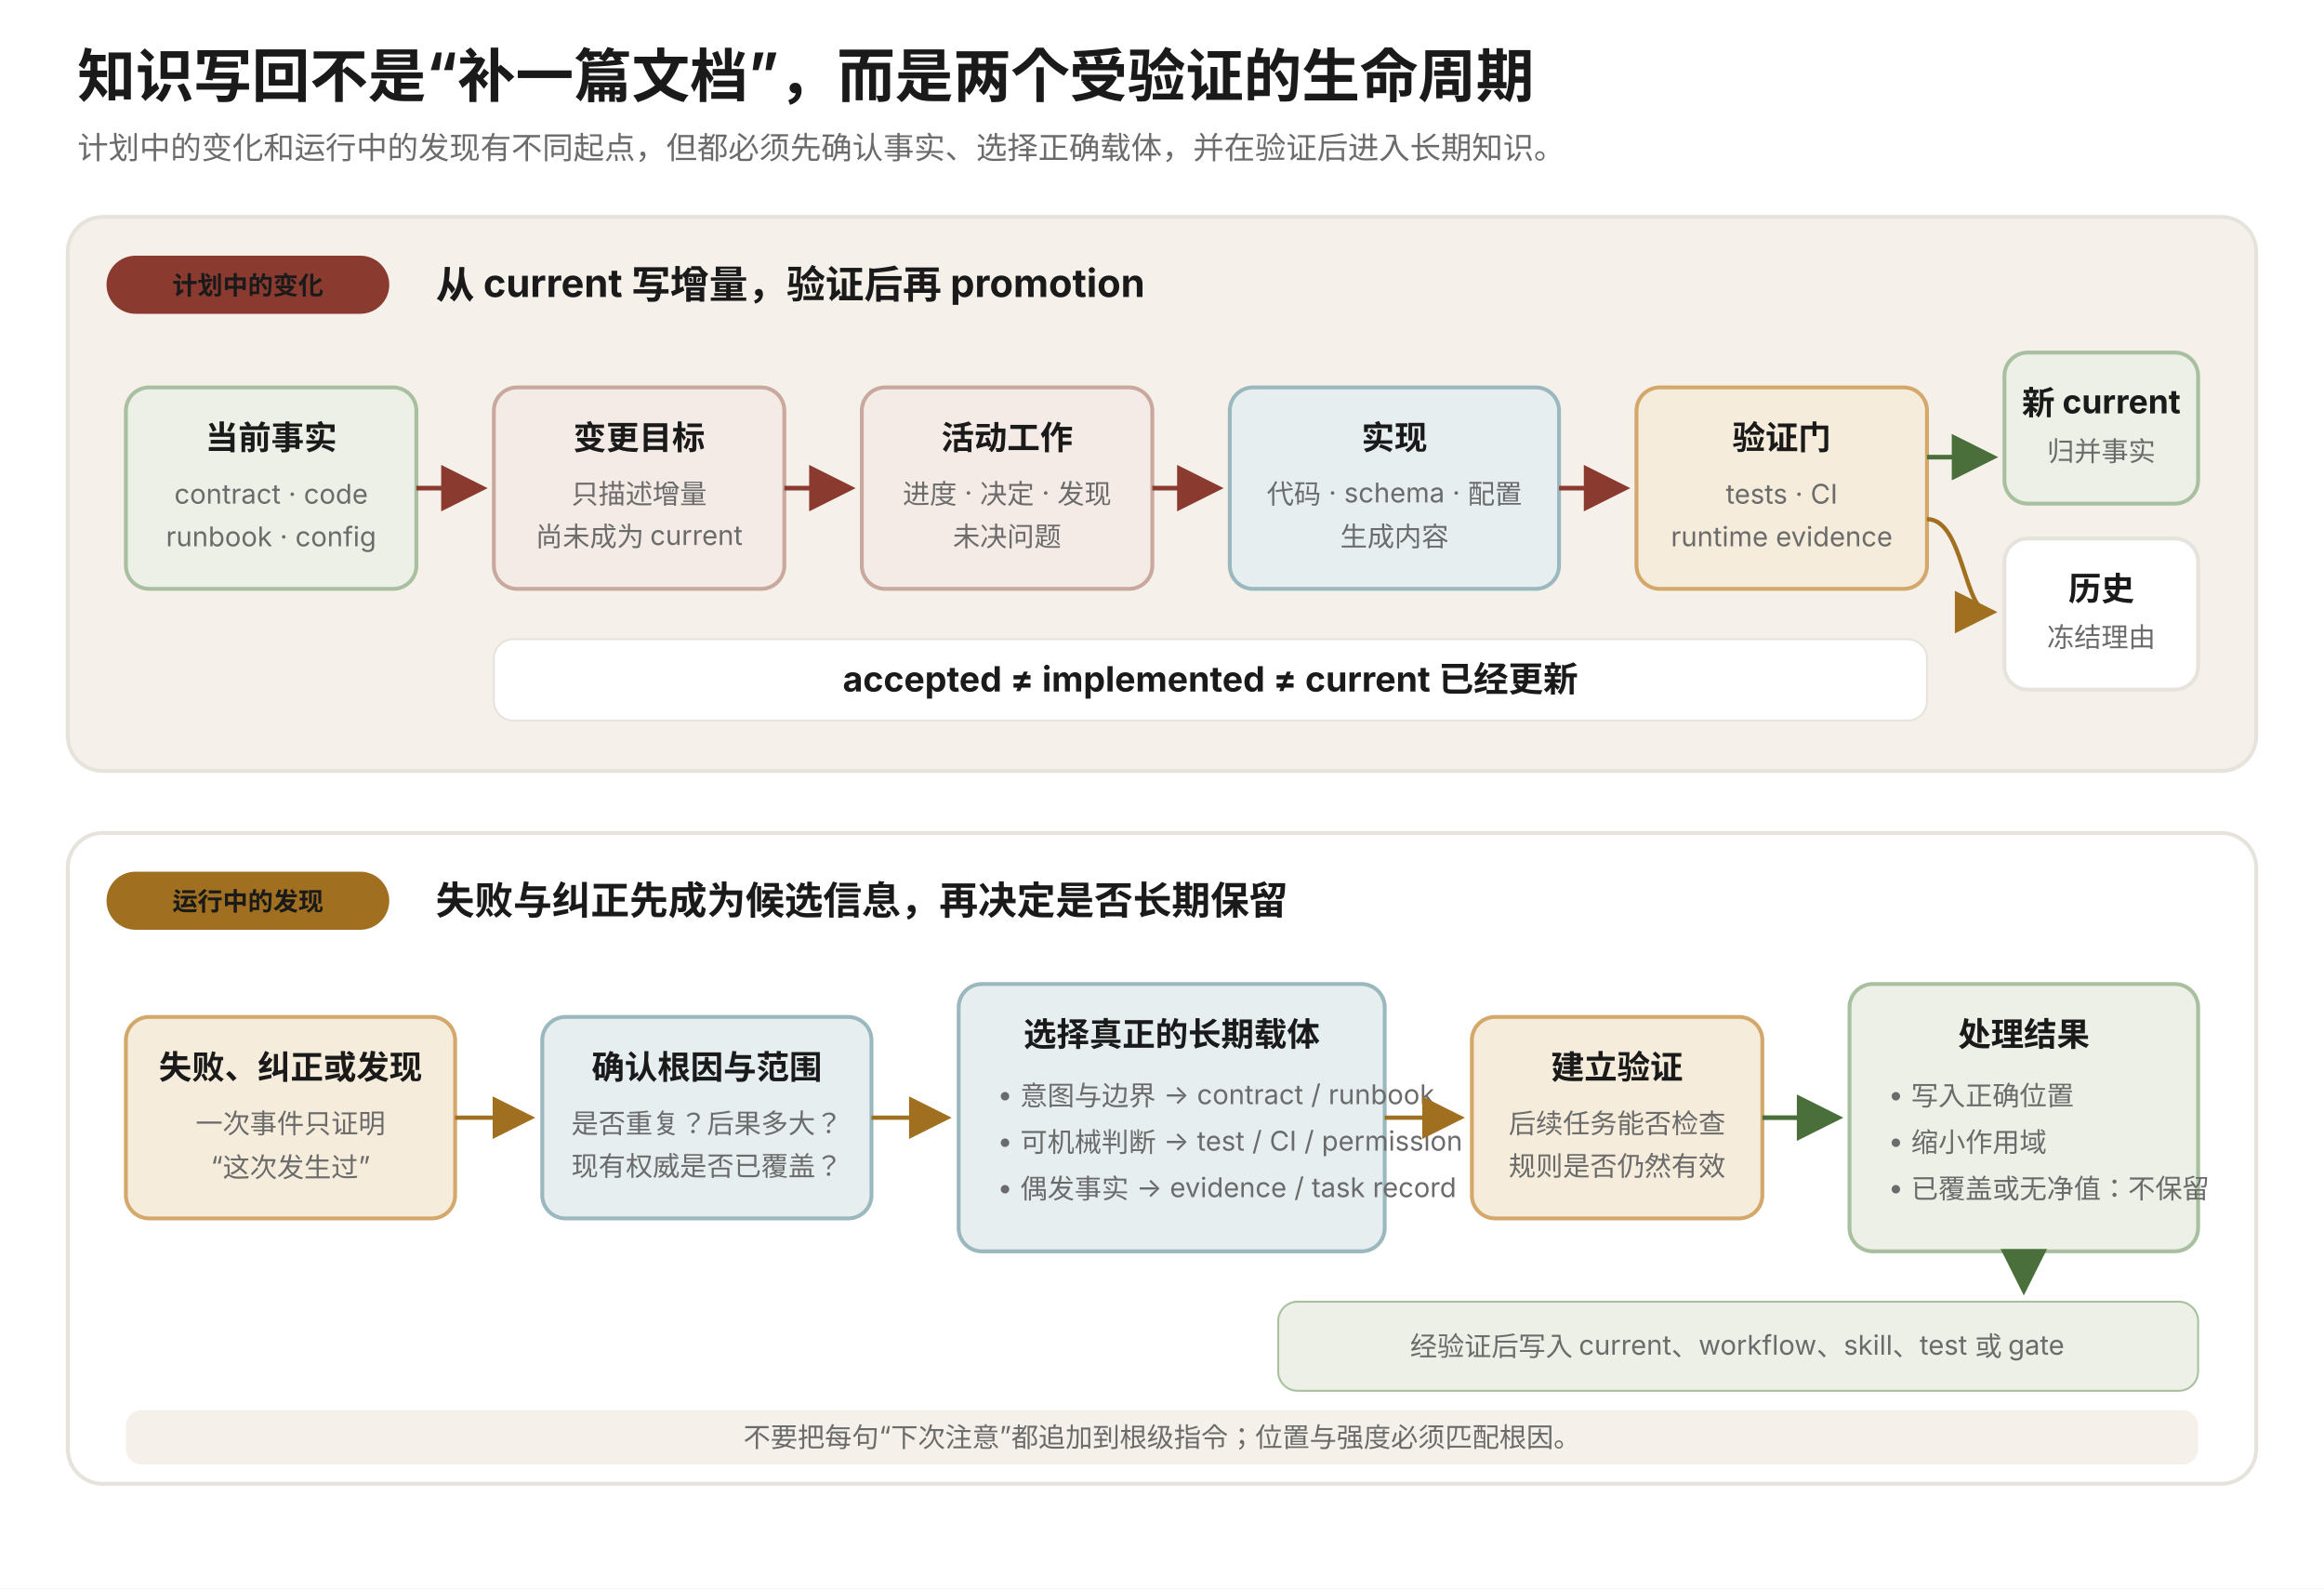
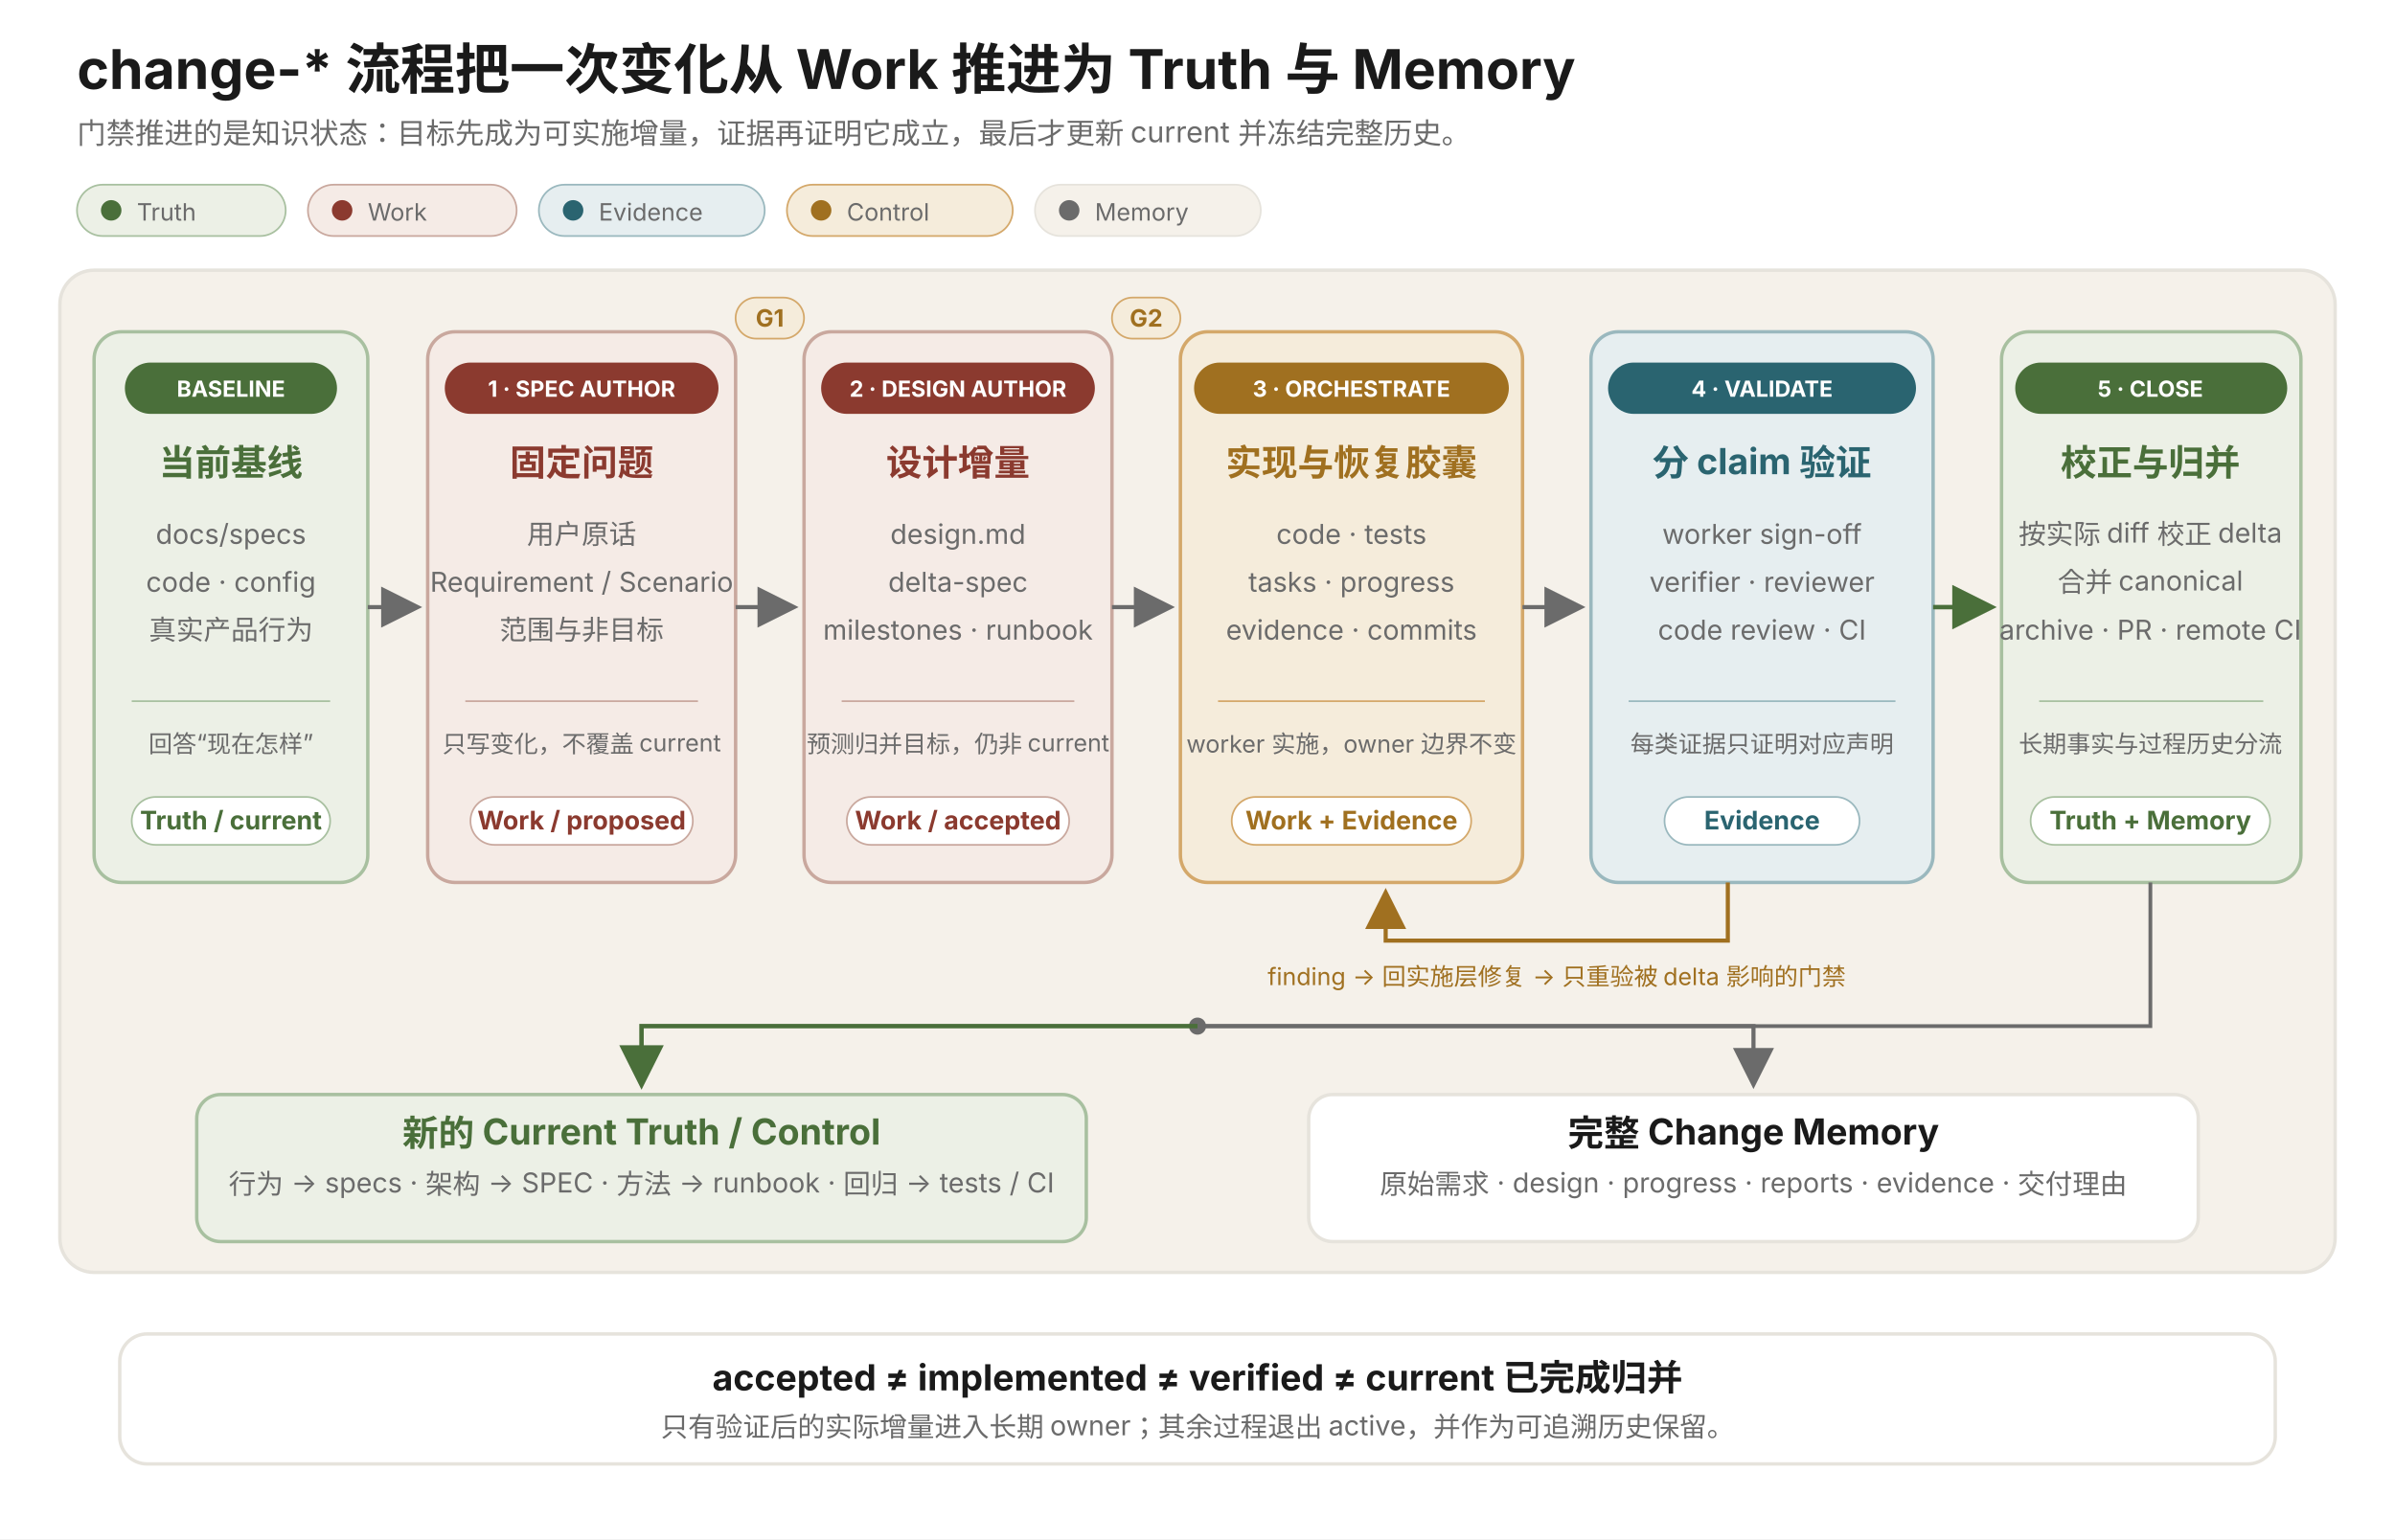
- <svg xmlns="http://www.w3.org/2000/svg" viewBox="0 0 1200 820" role="img" aria-labelledby="title desc">
+ <svg xmlns="http://www.w3.org/2000/svg" viewBox="0 0 1400 900" role="img" aria-labelledby="title desc">
  <defs>
    <style>
      text { font-family: -apple-system, BlinkMacSystemFont, "PingFang SC", "Microsoft YaHei", sans-serif; fill: #1a1a1a; }
-       .title { font-size: 30px; font-weight: 700; }
-       .subtitle { font-size: 16px; fill: #6b6b6b; }
-       .lane { font-size: 20px; font-weight: 700; }
-       .box-title { font-size: 17px; font-weight: 700; }
-       .body { font-size: 14px; fill: #6b6b6b; }
-       .badge { font-size: 13px; font-weight: 700; }
-       .formula { font-size: 18px; font-weight: 700; }
-       .arrow { stroke: #8b3a2f; stroke-width: 2.4; fill: none; marker-end: url(#arrow); }
-       .feedback { stroke: #4a6f3a; stroke-width: 2.4; fill: none; marker-end: url(#arrowGreen); }
-       .branch { stroke: #a07020; stroke-width: 2.2; fill: none; marker-end: url(#arrowGold); }
+       .title { font-size: 32px; font-weight: 700; }
+       .subtitle { font-size: 17px; fill: #6b6b6b; }
+       .step { font-size: 13px; font-weight: 700; }
+       .card-title { font-size: 21px; font-weight: 700; }
+       .body { font-size: 16px; fill: #6b6b6b; }
+       .small { font-size: 14px; fill: #6b6b6b; }
+       .state { font-size: 15px; font-weight: 700; }
+       .gate { font-size: 14px; font-weight: 700; fill: #a07020; }
+       .on-color { fill: #ffffff; }
+       .rust { fill: #8b3a2f; }
+       .forest { fill: #4a6f3a; }
+       .teal { fill: #2a6470; }
+       .ochre { fill: #a07020; }
+       .connector { stroke: #6b6b6b; stroke-width: 2.4; fill: none; marker-end: url(#arrowNeutral); }
+       .feedback { stroke: #a07020; stroke-width: 2.4; fill: none; marker-end: url(#arrowOchre); }
+       .promotion { stroke: #4a6f3a; stroke-width: 2.6; fill: none; marker-end: url(#arrowForest); }
+       .rail { stroke: #6b6b6b; stroke-width: 2.2; fill: none; }
    </style>
-     <marker id="arrow" markerWidth="10" markerHeight="10" refX="8" refY="5" orient="auto">
-       <path d="M0,0 L10,5 L0,10 Z" fill="#8b3a2f" />
+     <marker id="arrowNeutral" markerWidth="10" markerHeight="10" refX="8" refY="5" orient="auto">
+       <path d="M0,0 L10,5 L0,10 Z" fill="#6b6b6b" />
    </marker>
-     <marker id="arrowGreen" markerWidth="10" markerHeight="10" refX="8" refY="5" orient="auto">
+     <marker id="arrowOchre" markerWidth="10" markerHeight="10" refX="8" refY="5" orient="auto">
+       <path d="M0,0 L10,5 L0,10 Z" fill="#a07020" />
+     </marker>
+     <marker id="arrowForest" markerWidth="10" markerHeight="10" refX="8" refY="5" orient="auto">
      <path d="M0,0 L10,5 L0,10 Z" fill="#4a6f3a" />
    </marker>
-     <marker id="arrowGold" markerWidth="10" markerHeight="10" refX="8" refY="5" orient="auto">
-       <path d="M0,0 L10,5 L0,10 Z" fill="#a07020" />
-     </marker>
  </defs>
-   <rect width="1200" height="820" fill="#ffffff" />
-   <text x="40" y="50" class="title">知识写回不是“补一篇文档”，而是两个受验证的生命周期</text>
-   <text x="40" y="82" class="subtitle">计划中的变化和运行中的发现有不同起点，但都必须先确认事实、选择正确载体，并在验证后进入长期知识。</text>
-   <rect x="35" y="112" width="1130" height="286" rx="18" fill="#f5f1ea" stroke="#e6e3dc" stroke-width="2" />
-   <rect x="55" y="132" width="146" height="30" rx="15" fill="#8b3a2f" />
-   <text x="128" y="152" text-anchor="middle" class="badge" fill="#ffffff">计划中的变化</text>
-   <text x="225" y="154" class="lane">从 current 写增量，验证后再 promotion</text>
-   <rect x="65" y="200" width="150" height="104" rx="12" fill="#ecf0e6" stroke="#a8c0a0" stroke-width="2" />
-   <text x="140" y="232" text-anchor="middle" class="box-title" fill="#4a6f3a">当前事实</text>
-   <text x="140" y="260" text-anchor="middle" class="body">contract · code</text>
-   <text x="140" y="282" text-anchor="middle" class="body">runbook · config</text>
-   <rect x="255" y="200" width="150" height="104" rx="12" fill="#f5ebe6" stroke="#c9a89e" stroke-width="2" />
-   <text x="330" y="232" text-anchor="middle" class="box-title" fill="#8b3a2f">变更目标</text>
-   <text x="330" y="260" text-anchor="middle" class="body">只描述增量</text>
-   <text x="330" y="282" text-anchor="middle" class="body">尚未成为 current</text>
-   <rect x="445" y="200" width="150" height="104" rx="12" fill="#f5ebe6" stroke="#c9a89e" stroke-width="2" />
-   <text x="520" y="232" text-anchor="middle" class="box-title" fill="#8b3a2f">活动工作</text>
-   <text x="520" y="260" text-anchor="middle" class="body">进度 · 决定 · 发现</text>
-   <text x="520" y="282" text-anchor="middle" class="body">未决问题</text>
-   <rect x="635" y="200" width="170" height="104" rx="12" fill="#e6eef0" stroke="#9ab8be" stroke-width="2" />
-   <text x="720" y="232" text-anchor="middle" class="box-title" fill="#2a6470">实现</text>
-   <text x="720" y="260" text-anchor="middle" class="body">代码 · schema · 配置</text>
-   <text x="720" y="282" text-anchor="middle" class="body">生成内容</text>
-   <rect x="845" y="200" width="150" height="104" rx="12" fill="#f5ecdb" stroke="#d4a86a" stroke-width="2" />
-   <text x="920" y="232" text-anchor="middle" class="box-title" fill="#a07020">验证门</text>
-   <text x="920" y="260" text-anchor="middle" class="body">tests · CI</text>
-   <text x="920" y="282" text-anchor="middle" class="body">runtime evidence</text>
-   <rect x="1035" y="182" width="100" height="78" rx="12" fill="#ecf0e6" stroke="#a8c0a0" stroke-width="2" />
-   <text x="1085" y="214" text-anchor="middle" class="box-title" fill="#4a6f3a">新 current</text>
-   <text x="1085" y="238" text-anchor="middle" class="body">归并事实</text>
-   <rect x="1035" y="278" width="100" height="78" rx="12" fill="#ffffff" stroke="#e6e3dc" stroke-width="2" />
-   <text x="1085" y="310" text-anchor="middle" class="box-title" fill="#6b6b6b">历史</text>
-   <text x="1085" y="334" text-anchor="middle" class="body">冻结理由</text>
-   <path d="M215 252 H247" class="arrow" />
-   <path d="M405 252 H437" class="arrow" />
-   <path d="M595 252 H627" class="arrow" />
-   <path d="M805 252 H837" class="arrow" />
-   <path d="M995 236 H1027" class="feedback" />
-   <path d="M995 268 C1014 268 1014 316 1027 316" class="branch" />
-   <rect x="255" y="330" width="740" height="42" rx="10" fill="#ffffff" stroke="#e6e3dc" />
-   <text x="625" y="357" text-anchor="middle" class="formula" fill="#8b3a2f">accepted ≠ implemented ≠ current 已经更新</text>
-   <rect x="35" y="430" width="1130" height="336" rx="18" fill="#ffffff" stroke="#e6e3dc" stroke-width="2" />
-   <rect x="55" y="450" width="146" height="30" rx="15" fill="#a07020" />
-   <text x="128" y="470" text-anchor="middle" class="badge" fill="#ffffff">运行中的发现</text>
-   <text x="225" y="472" class="lane">失败与纠正先成为候选信息，再决定是否长期保留</text>
-   <rect x="65" y="525" width="170" height="104" rx="12" fill="#f5ecdb" stroke="#d4a86a" stroke-width="2" />
-   <text x="150" y="557" text-anchor="middle" class="box-title" fill="#a07020">失败、纠正或发现</text>
-   <text x="150" y="585" text-anchor="middle" class="body">一次事件只证明</text>
-   <text x="150" y="607" text-anchor="middle" class="body">“这次发生过”</text>
-   <rect x="280" y="525" width="170" height="104" rx="12" fill="#e6eef0" stroke="#9ab8be" stroke-width="2" />
-   <text x="365" y="557" text-anchor="middle" class="box-title" fill="#2a6470">确认根因与范围</text>
-   <text x="365" y="585" text-anchor="middle" class="body">是否重复？后果多大？</text>
-   <text x="365" y="607" text-anchor="middle" class="body">现有权威是否已覆盖？</text>
-   <rect x="495" y="508" width="220" height="138" rx="12" fill="#e6eef0" stroke="#9ab8be" stroke-width="2" />
-   <text x="605" y="540" text-anchor="middle" class="box-title" fill="#2a6470">选择真正的长期载体</text>
-   <text x="515" y="570" class="body">• 意图与边界 → contract / runbook</text>
-   <text x="515" y="594" class="body">• 可机械判断 → test / CI / permission</text>
-   <text x="515" y="618" class="body">• 偶发事实 → evidence / task record</text>
-   <rect x="760" y="525" width="150" height="104" rx="12" fill="#f5ecdb" stroke="#d4a86a" stroke-width="2" />
-   <text x="835" y="557" text-anchor="middle" class="box-title" fill="#a07020">建立验证</text>
-   <text x="835" y="585" text-anchor="middle" class="body">后续任务能否检查</text>
-   <text x="835" y="607" text-anchor="middle" class="body">规则是否仍然有效</text>
-   <rect x="955" y="508" width="180" height="138" rx="12" fill="#ecf0e6" stroke="#a8c0a0" stroke-width="2" />
-   <text x="1045" y="540" text-anchor="middle" class="box-title" fill="#4a6f3a">处理结果</text>
-   <text x="975" y="570" class="body">• 写入正确位置</text>
-   <text x="975" y="594" class="body">• 缩小作用域</text>
-   <text x="975" y="618" class="body">• 已覆盖或无净值：不保留</text>
-   <path d="M235 577 H272" class="branch" />
-   <path d="M450 577 H487" class="branch" />
-   <path d="M715 577 H752" class="branch" />
-   <path d="M910 577 H947" class="feedback" />
-   <path d="M1045 646 V664" class="feedback" />
-   <rect x="660" y="672" width="475" height="46" rx="10" fill="#ecf0e6" stroke="#a8c0a0" />
-   <text x="897" y="700" text-anchor="middle" class="body" fill="#4a6f3a">经验证后写入 current、workflow、skill、test 或 gate</text>
-   <rect x="65" y="728" width="1070" height="28" rx="8" fill="#f5f1ea" />
-   <text x="600" y="747" text-anchor="middle" class="body">不要把每句“下次注意”都追加到根级指令；位置与强度必须匹配根因。</text>
+   <rect width="1400" height="900" fill="#ffffff" />
+   <text x="45" y="52" class="title">change-* 流程把一次变化从 Work 推进为 Truth 与 Memory</text>
+   <text x="45" y="84" class="subtitle">门禁推进的是知识状态：目标先成为可实施增量，证据再证明它成立，最后才更新 current 并冻结完整历史。</text>
+   <rect x="45" y="108" width="122" height="30" rx="15" fill="#ecf0e6" stroke="#a8c0a0" />
+   <circle cx="65" cy="123" r="6" fill="#4a6f3a" />
+   <text x="80" y="129" class="small">Truth</text>
+   <rect x="180" y="108" width="122" height="30" rx="15" fill="#f5ebe6" stroke="#c9a89e" />
+   <circle cx="200" cy="123" r="6" fill="#8b3a2f" />
+   <text x="215" y="129" class="small">Work</text>
+   <rect x="315" y="108" width="132" height="30" rx="15" fill="#e6eef0" stroke="#9ab8be" />
+   <circle cx="335" cy="123" r="6" fill="#2a6470" />
+   <text x="350" y="129" class="small">Evidence</text>
+   <rect x="460" y="108" width="132" height="30" rx="15" fill="#f5ecdb" stroke="#d4a86a" />
+   <circle cx="480" cy="123" r="6" fill="#a07020" />
+   <text x="495" y="129" class="small">Control</text>
+   <rect x="605" y="108" width="132" height="30" rx="15" fill="#f5f1ea" stroke="#e6e3dc" />
+   <circle cx="625" cy="123" r="6" fill="#6b6b6b" />
+   <text x="640" y="129" class="small">Memory</text>
+   <rect x="35" y="158" width="1330" height="586" rx="20" fill="#f5f1ea" stroke="#e6e3dc" stroke-width="2" />
+   <rect x="55" y="194" width="160" height="322" rx="16" fill="#ecf0e6" stroke="#a8c0a0" stroke-width="2" />
+   <rect x="73" y="212" width="124" height="30" rx="15" fill="#4a6f3a" />
+   <text x="135" y="232" text-anchor="middle" class="step on-color">BASELINE</text>
+   <text x="135" y="278" text-anchor="middle" class="card-title forest">当前基线</text>
+   <text x="135" y="318" text-anchor="middle" class="body">docs/specs</text>
+   <text x="135" y="346" text-anchor="middle" class="body">code · config</text>
+   <text x="135" y="374" text-anchor="middle" class="body">真实产品行为</text>
+   <line x1="77" y1="410" x2="193" y2="410" stroke="#a8c0a0" />
+   <text x="135" y="440" text-anchor="middle" class="small">回答“现在怎样”</text>
+   <rect x="77" y="466" width="116" height="28" rx="14" fill="#ffffff" stroke="#a8c0a0" />
+   <text x="135" y="485" text-anchor="middle" class="state forest">Truth / current</text>
+   <rect x="250" y="194" width="180" height="322" rx="16" fill="#f5ebe6" stroke="#c9a89e" stroke-width="2" />
+   <rect x="260" y="212" width="160" height="30" rx="15" fill="#8b3a2f" />
+   <text x="340" y="232" text-anchor="middle" class="step on-color">1 · SPEC AUTHOR</text>
+   <text x="340" y="278" text-anchor="middle" class="card-title rust">固定问题</text>
+   <text x="340" y="318" text-anchor="middle" class="body">用户原话</text>
+   <text x="340" y="346" text-anchor="middle" class="body">Requirement / Scenario</text>
+   <text x="340" y="374" text-anchor="middle" class="body">范围与非目标</text>
+   <line x1="272" y1="410" x2="408" y2="410" stroke="#c9a89e" />
+   <text x="340" y="440" text-anchor="middle" class="small">只写变化，不覆盖 current</text>
+   <rect x="275" y="466" width="130" height="28" rx="14" fill="#ffffff" stroke="#c9a89e" />
+   <text x="340" y="485" text-anchor="middle" class="state rust">Work / proposed</text>
+   <rect x="470" y="194" width="180" height="322" rx="16" fill="#f5ebe6" stroke="#c9a89e" stroke-width="2" />
+   <rect x="480" y="212" width="160" height="30" rx="15" fill="#8b3a2f" />
+   <text x="560" y="232" text-anchor="middle" class="step on-color">2 · DESIGN AUTHOR</text>
+   <text x="560" y="278" text-anchor="middle" class="card-title rust">设计增量</text>
+   <text x="560" y="318" text-anchor="middle" class="body">design.md</text>
+   <text x="560" y="346" text-anchor="middle" class="body">delta-spec</text>
+   <text x="560" y="374" text-anchor="middle" class="body">milestones · runbook</text>
+   <line x1="492" y1="410" x2="628" y2="410" stroke="#c9a89e" />
+   <text x="560" y="440" text-anchor="middle" class="small">预测归并目标，仍非 current</text>
+   <rect x="495" y="466" width="130" height="28" rx="14" fill="#ffffff" stroke="#c9a89e" />
+   <text x="560" y="485" text-anchor="middle" class="state rust">Work / accepted</text>
+   <rect x="690" y="194" width="200" height="322" rx="16" fill="#f5ecdb" stroke="#d4a86a" stroke-width="2" />
+   <rect x="698" y="212" width="184" height="30" rx="15" fill="#a07020" />
+   <text x="790" y="232" text-anchor="middle" class="step on-color">3 · ORCHESTRATE</text>
+   <text x="790" y="278" text-anchor="middle" class="card-title ochre">实现与恢复胶囊</text>
+   <text x="790" y="318" text-anchor="middle" class="body">code · tests</text>
+   <text x="790" y="346" text-anchor="middle" class="body">tasks · progress</text>
+   <text x="790" y="374" text-anchor="middle" class="body">evidence · commits</text>
+   <line x1="712" y1="410" x2="868" y2="410" stroke="#d4a86a" />
+   <text x="790" y="440" text-anchor="middle" class="small">worker 实施，owner 边界不变</text>
+   <rect x="720" y="466" width="140" height="28" rx="14" fill="#ffffff" stroke="#d4a86a" />
+   <text x="790" y="485" text-anchor="middle" class="state ochre">Work + Evidence</text>
+   <rect x="930" y="194" width="200" height="322" rx="16" fill="#e6eef0" stroke="#9ab8be" stroke-width="2" />
+   <rect x="940" y="212" width="180" height="30" rx="15" fill="#2a6470" />
+   <text x="1030" y="232" text-anchor="middle" class="step on-color">4 · VALIDATE</text>
+   <text x="1030" y="278" text-anchor="middle" class="card-title teal">分 claim 验证</text>
+   <text x="1030" y="318" text-anchor="middle" class="body">worker sign-off</text>
+   <text x="1030" y="346" text-anchor="middle" class="body">verifier · reviewer</text>
+   <text x="1030" y="374" text-anchor="middle" class="body">code review · CI</text>
+   <line x1="952" y1="410" x2="1108" y2="410" stroke="#9ab8be" />
+   <text x="1030" y="440" text-anchor="middle" class="small">每类证据只证明对应声明</text>
+   <rect x="973" y="466" width="114" height="28" rx="14" fill="#ffffff" stroke="#9ab8be" />
+   <text x="1030" y="485" text-anchor="middle" class="state teal">Evidence</text>
+   <rect x="1170" y="194" width="175" height="322" rx="16" fill="#ecf0e6" stroke="#a8c0a0" stroke-width="2" />
+   <rect x="1178" y="212" width="159" height="30" rx="15" fill="#4a6f3a" />
+   <text x="1257" y="232" text-anchor="middle" class="step on-color">5 · CLOSE</text>
+   <text x="1257" y="278" text-anchor="middle" class="card-title forest">校正与归并</text>
+   <text x="1257" y="318" text-anchor="middle" class="body">按实际 diff 校正 delta</text>
+   <text x="1257" y="346" text-anchor="middle" class="body">合并 canonical</text>
+   <text x="1257" y="374" text-anchor="middle" class="body">archive · PR · remote CI</text>
+   <line x1="1192" y1="410" x2="1323" y2="410" stroke="#a8c0a0" />
+   <text x="1257" y="440" text-anchor="middle" class="small">长期事实与过程历史分流</text>
+   <rect x="1187" y="466" width="140" height="28" rx="14" fill="#ffffff" stroke="#a8c0a0" />
+   <text x="1257" y="485" text-anchor="middle" class="state forest">Truth + Memory</text>
+   <path d="M215 355 H242" class="connector" />
+   <path d="M430 355 H462" class="connector" />
+   <path d="M650 355 H682" class="connector" />
+   <path d="M890 355 H922" class="connector" />
+   <path d="M1130 355 H1162" class="promotion" />
+   <rect x="430" y="174" width="40" height="24" rx="12" fill="#f5ecdb" stroke="#d4a86a" />
+   <text x="450" y="191" text-anchor="middle" class="gate">G1</text>
+   <rect x="650" y="174" width="40" height="24" rx="12" fill="#f5ecdb" stroke="#d4a86a" />
+   <text x="670" y="191" text-anchor="middle" class="gate">G2</text>
+   <path d="M1010 516 V550 H810 V524" class="feedback" />
+   <text x="910" y="576" text-anchor="middle" class="small ochre">finding → 回实施层修复 → 只重验被 delta 影响的门禁</text>
+   <rect x="115" y="640" width="520" height="86" rx="14" fill="#ecf0e6" stroke="#a8c0a0" stroke-width="2" />
+   <text x="375" y="670" text-anchor="middle" class="card-title forest">新的 Current Truth / Control</text>
+   <text x="375" y="698" text-anchor="middle" class="body">行为 → specs · 架构 → SPEC · 方法 → runbook · 回归 → tests / CI</text>
+   <rect x="765" y="640" width="520" height="86" rx="14" fill="#ffffff" stroke="#e6e3dc" stroke-width="2" />
+   <text x="1025" y="670" text-anchor="middle" class="card-title">完整 Change Memory</text>
+   <text x="1025" y="698" text-anchor="middle" class="body">原始需求 · design · progress · reports · evidence · 交付理由</text>
+   <path d="M1257 516 V600 H700" class="rail" />
+   <circle cx="700" cy="600" r="5" fill="#6b6b6b" />
+   <path d="M700 600 H375 V632" class="promotion" />
+   <path d="M700 600 H1025 V632" class="connector" />
+   <rect x="70" y="780" width="1260" height="76" rx="16" fill="#ffffff" stroke="#e6e3dc" stroke-width="2" />
+   <text x="700" y="813" text-anchor="middle" class="card-title">accepted ≠ implemented ≠ verified ≠ current 已完成归并</text>
+   <text x="700" y="840" text-anchor="middle" class="body">只有验证后的实际增量进入长期 owner；其余过程退出 active，并作为可追溯历史保留。</text>
</svg>
